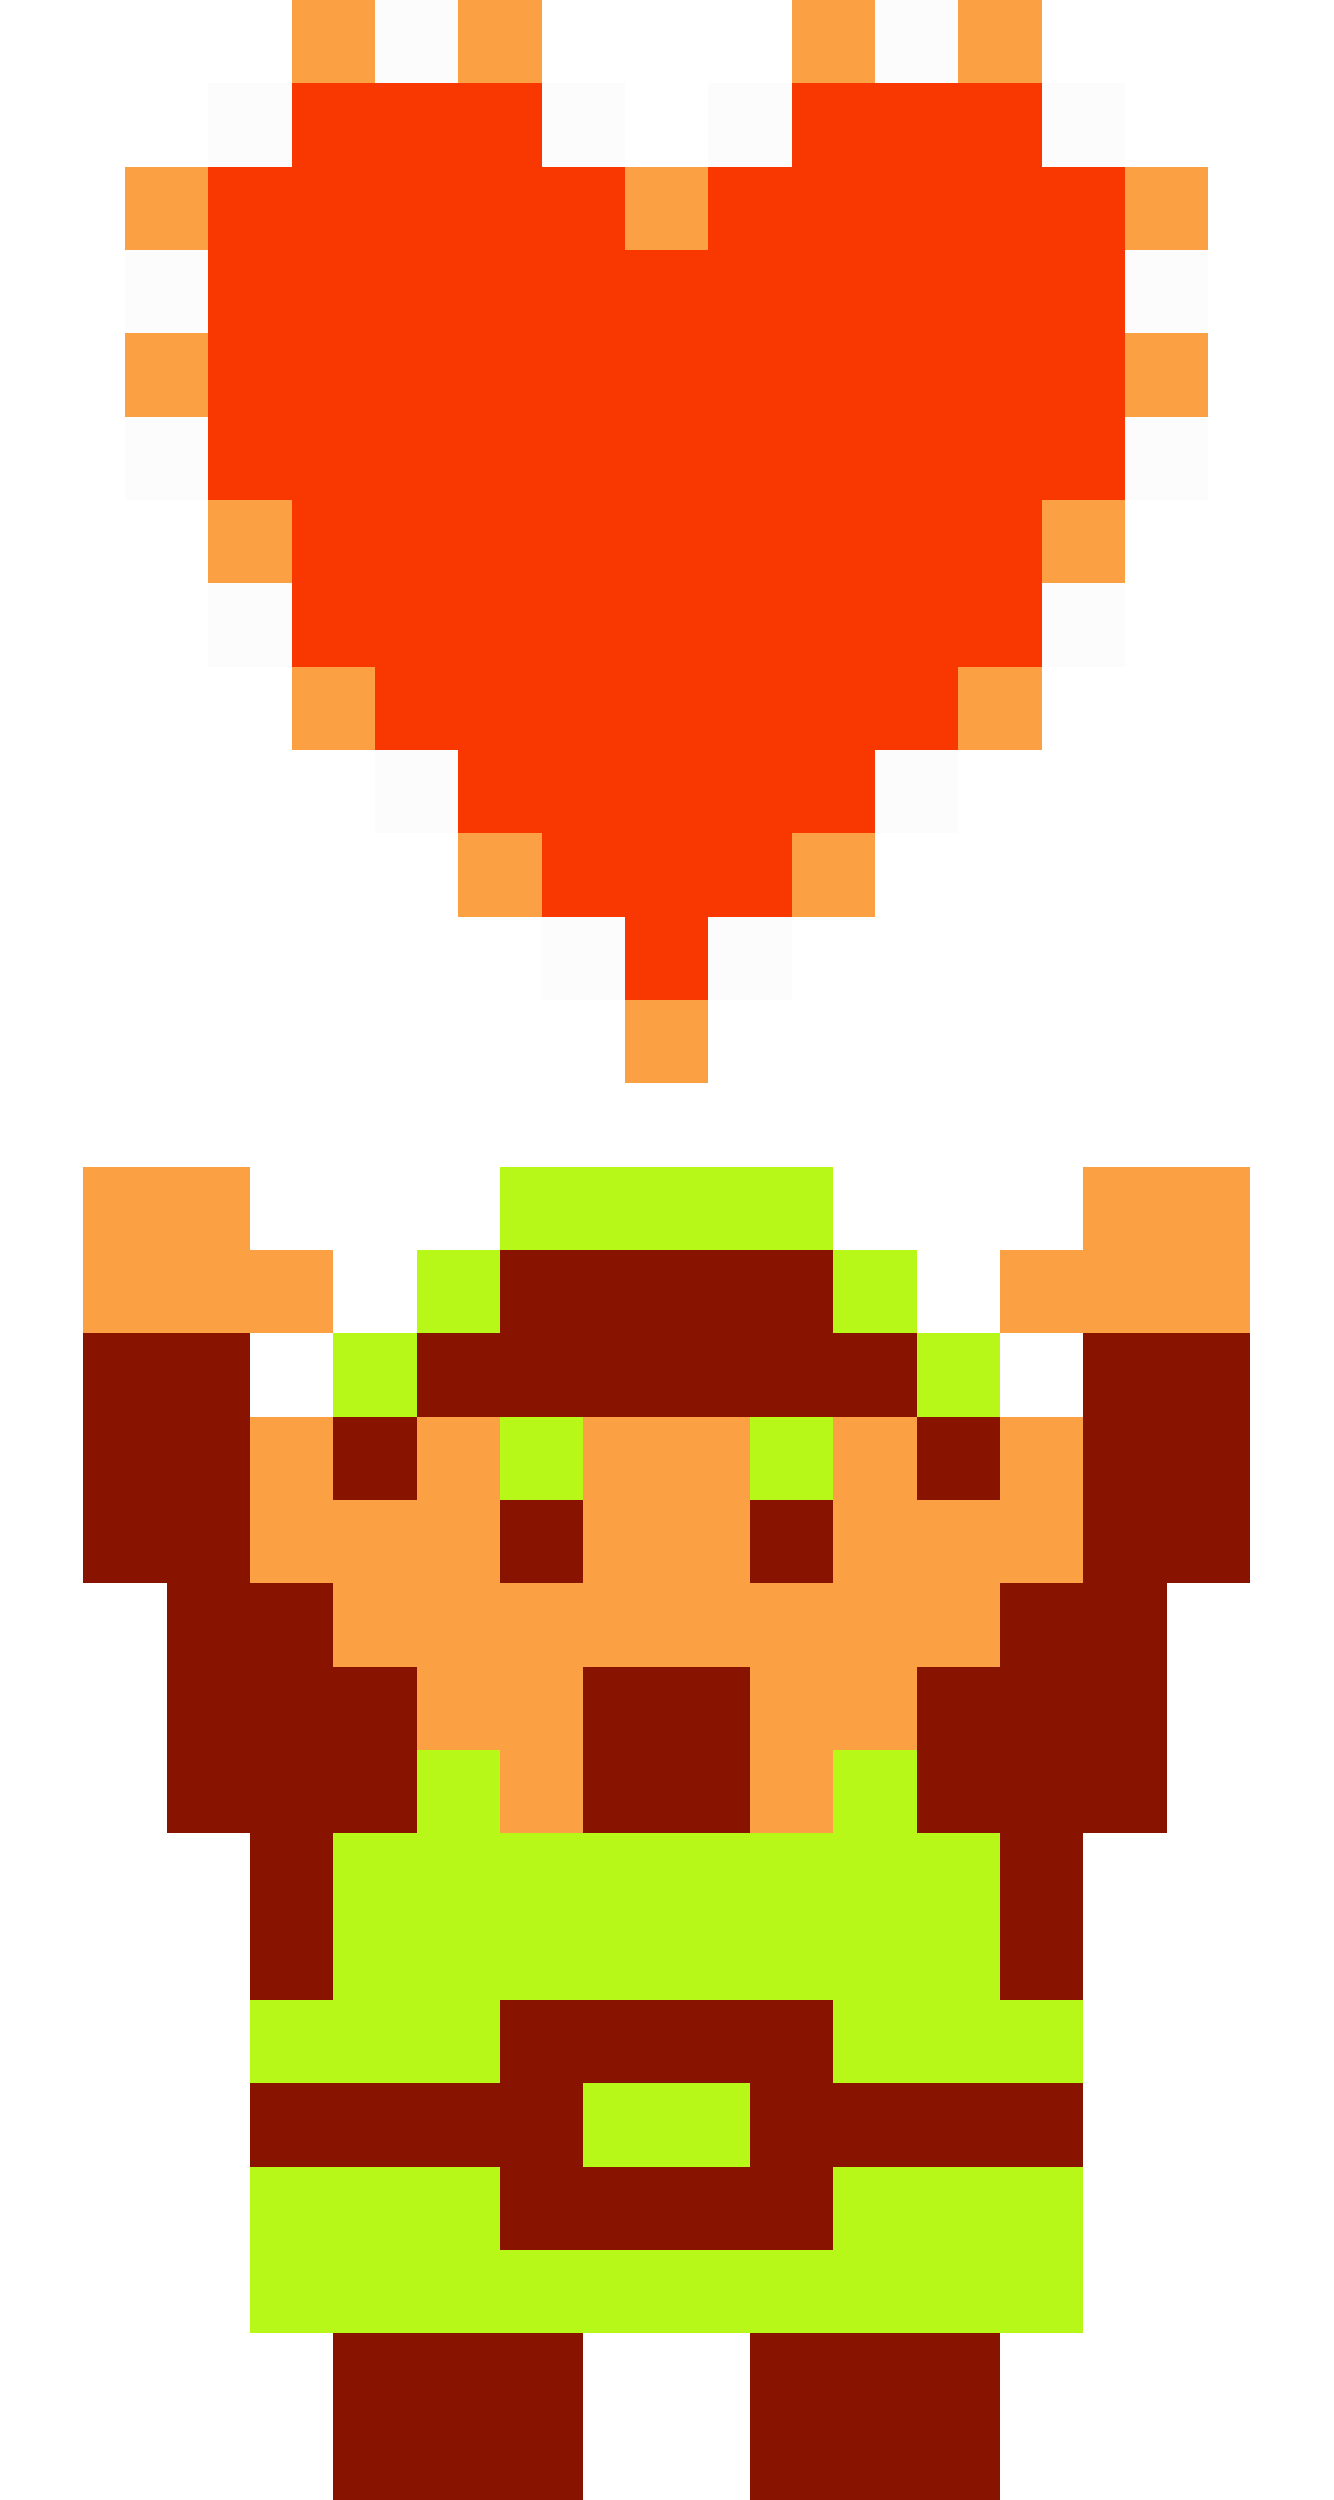
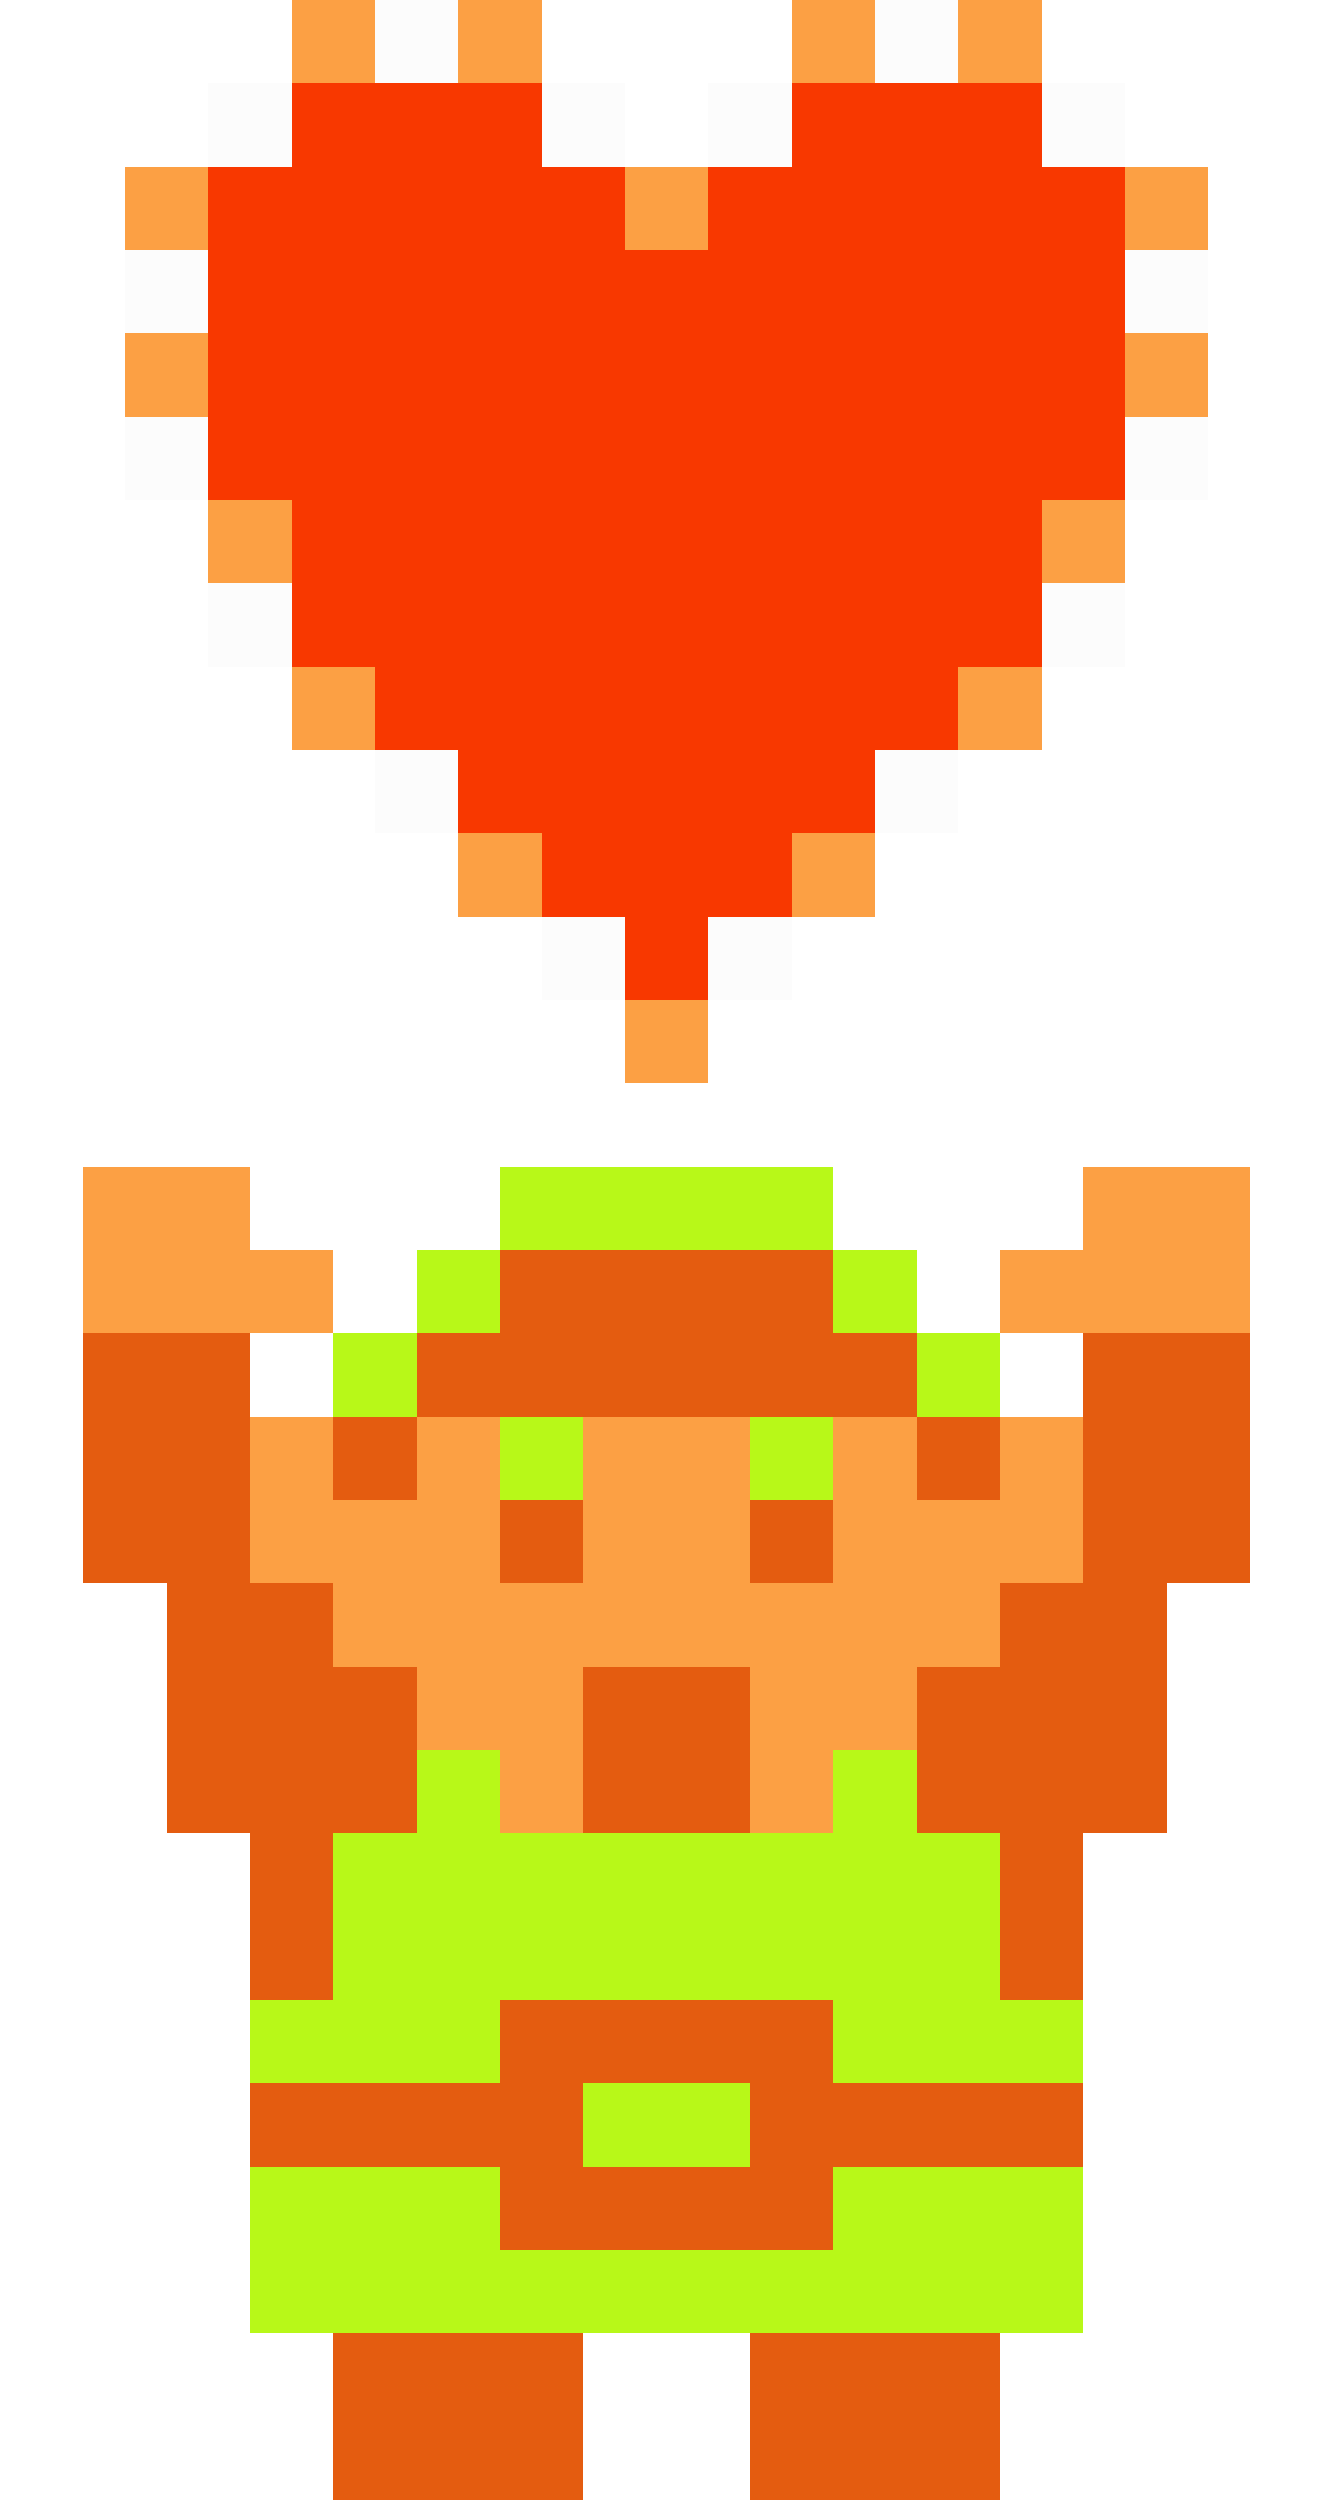
<svg xmlns="http://www.w3.org/2000/svg" viewBox="0 0 32 60" width="32" height="60" shape-rendering="crispEdges">
  <g id="frame0" opacity="1">
    <rect x="7" y="0" width="2" height="1" fill="#fca044" />
    <rect x="9" y="0" width="2" height="1" fill="#fcfcfc" />
    <rect x="11" y="0" width="2" height="1" fill="#fca044" />
    <rect x="19" y="0" width="2" height="1" fill="#fca044" />
    <rect x="21" y="0" width="2" height="1" fill="#fcfcfc" />
    <rect x="23" y="0" width="2" height="1" fill="#fca044" />
    <rect x="7" y="1" width="2" height="1" fill="#fca044" />
    <rect x="9" y="1" width="2" height="1" fill="#fcfcfc" />
    <rect x="11" y="1" width="2" height="1" fill="#fca044" />
    <rect x="19" y="1" width="2" height="1" fill="#fca044" />
    <rect x="21" y="1" width="2" height="1" fill="#fcfcfc" />
    <rect x="23" y="1" width="2" height="1" fill="#fca044" />
    <rect x="5" y="2" width="2" height="1" fill="#fcfcfc" />
    <rect x="7" y="2" width="6" height="1" fill="#f83800" />
    <rect x="13" y="2" width="2" height="1" fill="#fcfcfc" />
    <rect x="17" y="2" width="2" height="1" fill="#fcfcfc" />
    <rect x="19" y="2" width="6" height="1" fill="#f83800" />
    <rect x="25" y="2" width="2" height="1" fill="#fcfcfc" />
    <rect x="5" y="3" width="2" height="1" fill="#fcfcfc" />
    <rect x="7" y="3" width="6" height="1" fill="#f83800" />
    <rect x="13" y="3" width="2" height="1" fill="#fcfcfc" />
    <rect x="17" y="3" width="2" height="1" fill="#fcfcfc" />
    <rect x="19" y="3" width="6" height="1" fill="#f83800" />
    <rect x="25" y="3" width="2" height="1" fill="#fcfcfc" />
    <rect x="3" y="4" width="2" height="1" fill="#fca044" />
    <rect x="5" y="4" width="10" height="1" fill="#f83800" />
    <rect x="15" y="4" width="2" height="1" fill="#fca044" />
    <rect x="17" y="4" width="10" height="1" fill="#f83800" />
    <rect x="27" y="4" width="2" height="1" fill="#fca044" />
    <rect x="3" y="5" width="2" height="1" fill="#fca044" />
    <rect x="5" y="5" width="10" height="1" fill="#f83800" />
    <rect x="15" y="5" width="2" height="1" fill="#fca044" />
    <rect x="17" y="5" width="10" height="1" fill="#f83800" />
    <rect x="27" y="5" width="2" height="1" fill="#fca044" />
    <rect x="3" y="6" width="2" height="1" fill="#fcfcfc" />
    <rect x="5" y="6" width="22" height="1" fill="#f83800" />
    <rect x="27" y="6" width="2" height="1" fill="#fcfcfc" />
    <rect x="3" y="7" width="2" height="1" fill="#fcfcfc" />
    <rect x="5" y="7" width="22" height="1" fill="#f83800" />
    <rect x="27" y="7" width="2" height="1" fill="#fcfcfc" />
    <rect x="3" y="8" width="2" height="1" fill="#fca044" />
    <rect x="5" y="8" width="22" height="1" fill="#f83800" />
    <rect x="27" y="8" width="2" height="1" fill="#fca044" />
    <rect x="3" y="9" width="2" height="1" fill="#fca044" />
    <rect x="5" y="9" width="22" height="1" fill="#f83800" />
    <rect x="27" y="9" width="2" height="1" fill="#fca044" />
    <rect x="3" y="10" width="2" height="1" fill="#fcfcfc" />
    <rect x="5" y="10" width="22" height="1" fill="#f83800" />
    <rect x="27" y="10" width="2" height="1" fill="#fcfcfc" />
    <rect x="3" y="11" width="2" height="1" fill="#fcfcfc" />
    <rect x="5" y="11" width="22" height="1" fill="#f83800" />
    <rect x="27" y="11" width="2" height="1" fill="#fcfcfc" />
    <rect x="5" y="12" width="2" height="1" fill="#fca044" />
    <rect x="7" y="12" width="18" height="1" fill="#f83800" />
    <rect x="25" y="12" width="2" height="1" fill="#fca044" />
    <rect x="5" y="13" width="2" height="1" fill="#fca044" />
    <rect x="7" y="13" width="18" height="1" fill="#f83800" />
    <rect x="25" y="13" width="2" height="1" fill="#fca044" />
    <rect x="5" y="14" width="2" height="1" fill="#fcfcfc" />
    <rect x="7" y="14" width="18" height="1" fill="#f83800" />
    <rect x="25" y="14" width="2" height="1" fill="#fcfcfc" />
    <rect x="5" y="15" width="2" height="1" fill="#fcfcfc" />
    <rect x="7" y="15" width="18" height="1" fill="#f83800" />
    <rect x="25" y="15" width="2" height="1" fill="#fcfcfc" />
    <rect x="7" y="16" width="2" height="1" fill="#fca044" />
    <rect x="9" y="16" width="14" height="1" fill="#f83800" />
    <rect x="23" y="16" width="2" height="1" fill="#fca044" />
    <rect x="7" y="17" width="2" height="1" fill="#fca044" />
    <rect x="9" y="17" width="14" height="1" fill="#f83800" />
    <rect x="23" y="17" width="2" height="1" fill="#fca044" />
    <rect x="9" y="18" width="2" height="1" fill="#fcfcfc" />
    <rect x="11" y="18" width="10" height="1" fill="#f83800" />
    <rect x="21" y="18" width="2" height="1" fill="#fcfcfc" />
    <rect x="9" y="19" width="2" height="1" fill="#fcfcfc" />
    <rect x="11" y="19" width="10" height="1" fill="#f83800" />
    <rect x="21" y="19" width="2" height="1" fill="#fcfcfc" />
    <rect x="11" y="20" width="2" height="1" fill="#fca044" />
    <rect x="13" y="20" width="6" height="1" fill="#f83800" />
    <rect x="19" y="20" width="2" height="1" fill="#fca044" />
    <rect x="11" y="21" width="2" height="1" fill="#fca044" />
    <rect x="13" y="21" width="6" height="1" fill="#f83800" />
    <rect x="19" y="21" width="2" height="1" fill="#fca044" />
    <rect x="13" y="22" width="2" height="1" fill="#fcfcfc" />
    <rect x="15" y="22" width="2" height="1" fill="#f83800" />
    <rect x="17" y="22" width="2" height="1" fill="#fcfcfc" />
    <rect x="13" y="23" width="2" height="1" fill="#fcfcfc" />
    <rect x="15" y="23" width="2" height="1" fill="#f83800" />
    <rect x="17" y="23" width="2" height="1" fill="#fcfcfc" />
    <rect x="15" y="24" width="2" height="1" fill="#fca044" />
    <rect x="15" y="25" width="2" height="1" fill="#fca044" />
    <rect x="2" y="28" width="4" height="1" fill="#fca044" />
    <rect x="12" y="28" width="8" height="1" fill="#b8f818" />
    <rect x="26" y="28" width="4" height="1" fill="#fca044" />
    <rect x="2" y="29" width="4" height="1" fill="#fca044" />
    <rect x="12" y="29" width="8" height="1" fill="#b8f818" />
    <rect x="26" y="29" width="4" height="1" fill="#fca044" />
    <rect x="2" y="30" width="6" height="1" fill="#fca044" />
    <rect x="10" y="30" width="2" height="1" fill="#b8f818" />
-     <rect x="12" y="30" width="8" height="1" fill="#881400" />
+     <rect x="12" y="30" width="8" height="1" fill="#e45c10" />
    <rect x="20" y="30" width="2" height="1" fill="#b8f818" />
    <rect x="24" y="30" width="6" height="1" fill="#fca044" />
    <rect x="2" y="31" width="6" height="1" fill="#fca044" />
    <rect x="10" y="31" width="2" height="1" fill="#b8f818" />
-     <rect x="12" y="31" width="8" height="1" fill="#881400" />
+     <rect x="12" y="31" width="8" height="1" fill="#e45c10" />
    <rect x="20" y="31" width="2" height="1" fill="#b8f818" />
    <rect x="24" y="31" width="6" height="1" fill="#fca044" />
-     <rect x="2" y="32" width="4" height="1" fill="#881400" />
+     <rect x="2" y="32" width="4" height="1" fill="#e45c10" />
    <rect x="8" y="32" width="2" height="1" fill="#b8f818" />
-     <rect x="10" y="32" width="12" height="1" fill="#881400" />
+     <rect x="10" y="32" width="12" height="1" fill="#e45c10" />
    <rect x="22" y="32" width="2" height="1" fill="#b8f818" />
-     <rect x="26" y="32" width="4" height="1" fill="#881400" />
-     <rect x="2" y="33" width="4" height="1" fill="#881400" />
+     <rect x="26" y="32" width="4" height="1" fill="#e45c10" />
+     <rect x="2" y="33" width="4" height="1" fill="#e45c10" />
    <rect x="8" y="33" width="2" height="1" fill="#b8f818" />
-     <rect x="10" y="33" width="12" height="1" fill="#881400" />
+     <rect x="10" y="33" width="12" height="1" fill="#e45c10" />
    <rect x="22" y="33" width="2" height="1" fill="#b8f818" />
-     <rect x="26" y="33" width="4" height="1" fill="#881400" />
-     <rect x="2" y="34" width="4" height="1" fill="#881400" />
+     <rect x="26" y="33" width="4" height="1" fill="#e45c10" />
+     <rect x="2" y="34" width="4" height="1" fill="#e45c10" />
    <rect x="6" y="34" width="2" height="1" fill="#fca044" />
-     <rect x="8" y="34" width="2" height="1" fill="#881400" />
+     <rect x="8" y="34" width="2" height="1" fill="#e45c10" />
    <rect x="10" y="34" width="2" height="1" fill="#fca044" />
    <rect x="12" y="34" width="2" height="1" fill="#b8f818" />
    <rect x="14" y="34" width="4" height="1" fill="#fca044" />
    <rect x="18" y="34" width="2" height="1" fill="#b8f818" />
    <rect x="20" y="34" width="2" height="1" fill="#fca044" />
-     <rect x="22" y="34" width="2" height="1" fill="#881400" />
+     <rect x="22" y="34" width="2" height="1" fill="#e45c10" />
    <rect x="24" y="34" width="2" height="1" fill="#fca044" />
-     <rect x="26" y="34" width="4" height="1" fill="#881400" />
-     <rect x="2" y="35" width="4" height="1" fill="#881400" />
+     <rect x="26" y="34" width="4" height="1" fill="#e45c10" />
+     <rect x="2" y="35" width="4" height="1" fill="#e45c10" />
    <rect x="6" y="35" width="2" height="1" fill="#fca044" />
-     <rect x="8" y="35" width="2" height="1" fill="#881400" />
+     <rect x="8" y="35" width="2" height="1" fill="#e45c10" />
    <rect x="10" y="35" width="2" height="1" fill="#fca044" />
    <rect x="12" y="35" width="2" height="1" fill="#b8f818" />
    <rect x="14" y="35" width="4" height="1" fill="#fca044" />
    <rect x="18" y="35" width="2" height="1" fill="#b8f818" />
    <rect x="20" y="35" width="2" height="1" fill="#fca044" />
-     <rect x="22" y="35" width="2" height="1" fill="#881400" />
+     <rect x="22" y="35" width="2" height="1" fill="#e45c10" />
    <rect x="24" y="35" width="2" height="1" fill="#fca044" />
-     <rect x="26" y="35" width="4" height="1" fill="#881400" />
-     <rect x="2" y="36" width="4" height="1" fill="#881400" />
+     <rect x="26" y="35" width="4" height="1" fill="#e45c10" />
+     <rect x="2" y="36" width="4" height="1" fill="#e45c10" />
    <rect x="6" y="36" width="6" height="1" fill="#fca044" />
-     <rect x="12" y="36" width="2" height="1" fill="#881400" />
+     <rect x="12" y="36" width="2" height="1" fill="#e45c10" />
    <rect x="14" y="36" width="4" height="1" fill="#fca044" />
-     <rect x="18" y="36" width="2" height="1" fill="#881400" />
+     <rect x="18" y="36" width="2" height="1" fill="#e45c10" />
    <rect x="20" y="36" width="6" height="1" fill="#fca044" />
-     <rect x="26" y="36" width="4" height="1" fill="#881400" />
-     <rect x="2" y="37" width="4" height="1" fill="#881400" />
+     <rect x="26" y="36" width="4" height="1" fill="#e45c10" />
+     <rect x="2" y="37" width="4" height="1" fill="#e45c10" />
    <rect x="6" y="37" width="6" height="1" fill="#fca044" />
-     <rect x="12" y="37" width="2" height="1" fill="#881400" />
+     <rect x="12" y="37" width="2" height="1" fill="#e45c10" />
    <rect x="14" y="37" width="4" height="1" fill="#fca044" />
-     <rect x="18" y="37" width="2" height="1" fill="#881400" />
+     <rect x="18" y="37" width="2" height="1" fill="#e45c10" />
    <rect x="20" y="37" width="6" height="1" fill="#fca044" />
-     <rect x="26" y="37" width="4" height="1" fill="#881400" />
-     <rect x="4" y="38" width="4" height="1" fill="#881400" />
+     <rect x="26" y="37" width="4" height="1" fill="#e45c10" />
+     <rect x="4" y="38" width="4" height="1" fill="#e45c10" />
    <rect x="8" y="38" width="16" height="1" fill="#fca044" />
-     <rect x="24" y="38" width="4" height="1" fill="#881400" />
-     <rect x="4" y="39" width="4" height="1" fill="#881400" />
+     <rect x="24" y="38" width="4" height="1" fill="#e45c10" />
+     <rect x="4" y="39" width="4" height="1" fill="#e45c10" />
    <rect x="8" y="39" width="16" height="1" fill="#fca044" />
-     <rect x="24" y="39" width="4" height="1" fill="#881400" />
-     <rect x="4" y="40" width="6" height="1" fill="#881400" />
+     <rect x="24" y="39" width="4" height="1" fill="#e45c10" />
+     <rect x="4" y="40" width="6" height="1" fill="#e45c10" />
    <rect x="10" y="40" width="4" height="1" fill="#fca044" />
-     <rect x="14" y="40" width="4" height="1" fill="#881400" />
+     <rect x="14" y="40" width="4" height="1" fill="#e45c10" />
    <rect x="18" y="40" width="4" height="1" fill="#fca044" />
-     <rect x="22" y="40" width="6" height="1" fill="#881400" />
-     <rect x="4" y="41" width="6" height="1" fill="#881400" />
+     <rect x="22" y="40" width="6" height="1" fill="#e45c10" />
+     <rect x="4" y="41" width="6" height="1" fill="#e45c10" />
    <rect x="10" y="41" width="4" height="1" fill="#fca044" />
-     <rect x="14" y="41" width="4" height="1" fill="#881400" />
+     <rect x="14" y="41" width="4" height="1" fill="#e45c10" />
    <rect x="18" y="41" width="4" height="1" fill="#fca044" />
-     <rect x="22" y="41" width="6" height="1" fill="#881400" />
-     <rect x="4" y="42" width="6" height="1" fill="#881400" />
+     <rect x="22" y="41" width="6" height="1" fill="#e45c10" />
+     <rect x="4" y="42" width="6" height="1" fill="#e45c10" />
    <rect x="10" y="42" width="2" height="1" fill="#b8f818" />
    <rect x="12" y="42" width="2" height="1" fill="#fca044" />
-     <rect x="14" y="42" width="4" height="1" fill="#881400" />
+     <rect x="14" y="42" width="4" height="1" fill="#e45c10" />
    <rect x="18" y="42" width="2" height="1" fill="#fca044" />
    <rect x="20" y="42" width="2" height="1" fill="#b8f818" />
-     <rect x="22" y="42" width="6" height="1" fill="#881400" />
-     <rect x="4" y="43" width="6" height="1" fill="#881400" />
+     <rect x="22" y="42" width="6" height="1" fill="#e45c10" />
+     <rect x="4" y="43" width="6" height="1" fill="#e45c10" />
    <rect x="10" y="43" width="2" height="1" fill="#b8f818" />
    <rect x="12" y="43" width="2" height="1" fill="#fca044" />
-     <rect x="14" y="43" width="4" height="1" fill="#881400" />
+     <rect x="14" y="43" width="4" height="1" fill="#e45c10" />
    <rect x="18" y="43" width="2" height="1" fill="#fca044" />
    <rect x="20" y="43" width="2" height="1" fill="#b8f818" />
-     <rect x="22" y="43" width="6" height="1" fill="#881400" />
-     <rect x="6" y="44" width="2" height="1" fill="#881400" />
+     <rect x="22" y="43" width="6" height="1" fill="#e45c10" />
+     <rect x="6" y="44" width="2" height="1" fill="#e45c10" />
    <rect x="8" y="44" width="16" height="1" fill="#b8f818" />
-     <rect x="24" y="44" width="2" height="1" fill="#881400" />
-     <rect x="6" y="45" width="2" height="1" fill="#881400" />
+     <rect x="24" y="44" width="2" height="1" fill="#e45c10" />
+     <rect x="6" y="45" width="2" height="1" fill="#e45c10" />
    <rect x="8" y="45" width="16" height="1" fill="#b8f818" />
-     <rect x="24" y="45" width="2" height="1" fill="#881400" />
-     <rect x="6" y="46" width="2" height="1" fill="#881400" />
+     <rect x="24" y="45" width="2" height="1" fill="#e45c10" />
+     <rect x="6" y="46" width="2" height="1" fill="#e45c10" />
    <rect x="8" y="46" width="16" height="1" fill="#b8f818" />
-     <rect x="24" y="46" width="2" height="1" fill="#881400" />
-     <rect x="6" y="47" width="2" height="1" fill="#881400" />
+     <rect x="24" y="46" width="2" height="1" fill="#e45c10" />
+     <rect x="6" y="47" width="2" height="1" fill="#e45c10" />
    <rect x="8" y="47" width="16" height="1" fill="#b8f818" />
-     <rect x="24" y="47" width="2" height="1" fill="#881400" />
+     <rect x="24" y="47" width="2" height="1" fill="#e45c10" />
    <rect x="6" y="48" width="6" height="1" fill="#b8f818" />
-     <rect x="12" y="48" width="8" height="1" fill="#881400" />
+     <rect x="12" y="48" width="8" height="1" fill="#e45c10" />
    <rect x="20" y="48" width="6" height="1" fill="#b8f818" />
    <rect x="6" y="49" width="6" height="1" fill="#b8f818" />
-     <rect x="12" y="49" width="8" height="1" fill="#881400" />
+     <rect x="12" y="49" width="8" height="1" fill="#e45c10" />
    <rect x="20" y="49" width="6" height="1" fill="#b8f818" />
-     <rect x="6" y="50" width="8" height="1" fill="#881400" />
+     <rect x="6" y="50" width="8" height="1" fill="#e45c10" />
    <rect x="14" y="50" width="4" height="1" fill="#b8f818" />
-     <rect x="18" y="50" width="8" height="1" fill="#881400" />
-     <rect x="6" y="51" width="8" height="1" fill="#881400" />
+     <rect x="18" y="50" width="8" height="1" fill="#e45c10" />
+     <rect x="6" y="51" width="8" height="1" fill="#e45c10" />
    <rect x="14" y="51" width="4" height="1" fill="#b8f818" />
-     <rect x="18" y="51" width="8" height="1" fill="#881400" />
+     <rect x="18" y="51" width="8" height="1" fill="#e45c10" />
    <rect x="6" y="52" width="6" height="1" fill="#b8f818" />
-     <rect x="12" y="52" width="8" height="1" fill="#881400" />
+     <rect x="12" y="52" width="8" height="1" fill="#e45c10" />
    <rect x="20" y="52" width="6" height="1" fill="#b8f818" />
    <rect x="6" y="53" width="6" height="1" fill="#b8f818" />
-     <rect x="12" y="53" width="8" height="1" fill="#881400" />
+     <rect x="12" y="53" width="8" height="1" fill="#e45c10" />
    <rect x="20" y="53" width="6" height="1" fill="#b8f818" />
    <rect x="6" y="54" width="20" height="1" fill="#b8f818" />
    <rect x="6" y="55" width="20" height="1" fill="#b8f818" />
-     <rect x="8" y="56" width="6" height="1" fill="#881400" />
-     <rect x="18" y="56" width="6" height="1" fill="#881400" />
-     <rect x="8" y="57" width="6" height="1" fill="#881400" />
-     <rect x="18" y="57" width="6" height="1" fill="#881400" />
-     <rect x="8" y="58" width="6" height="1" fill="#881400" />
-     <rect x="18" y="58" width="6" height="1" fill="#881400" />
-     <rect x="8" y="59" width="6" height="1" fill="#881400" />
-     <rect x="18" y="59" width="6" height="1" fill="#881400" />
+     <rect x="8" y="56" width="6" height="1" fill="#e45c10" />
+     <rect x="18" y="56" width="6" height="1" fill="#e45c10" />
+     <rect x="8" y="57" width="6" height="1" fill="#e45c10" />
+     <rect x="18" y="57" width="6" height="1" fill="#e45c10" />
+     <rect x="8" y="58" width="6" height="1" fill="#e45c10" />
+     <rect x="18" y="58" width="6" height="1" fill="#e45c10" />
+     <rect x="8" y="59" width="6" height="1" fill="#e45c10" />
+     <rect x="18" y="59" width="6" height="1" fill="#e45c10" />
  </g>
</svg>
